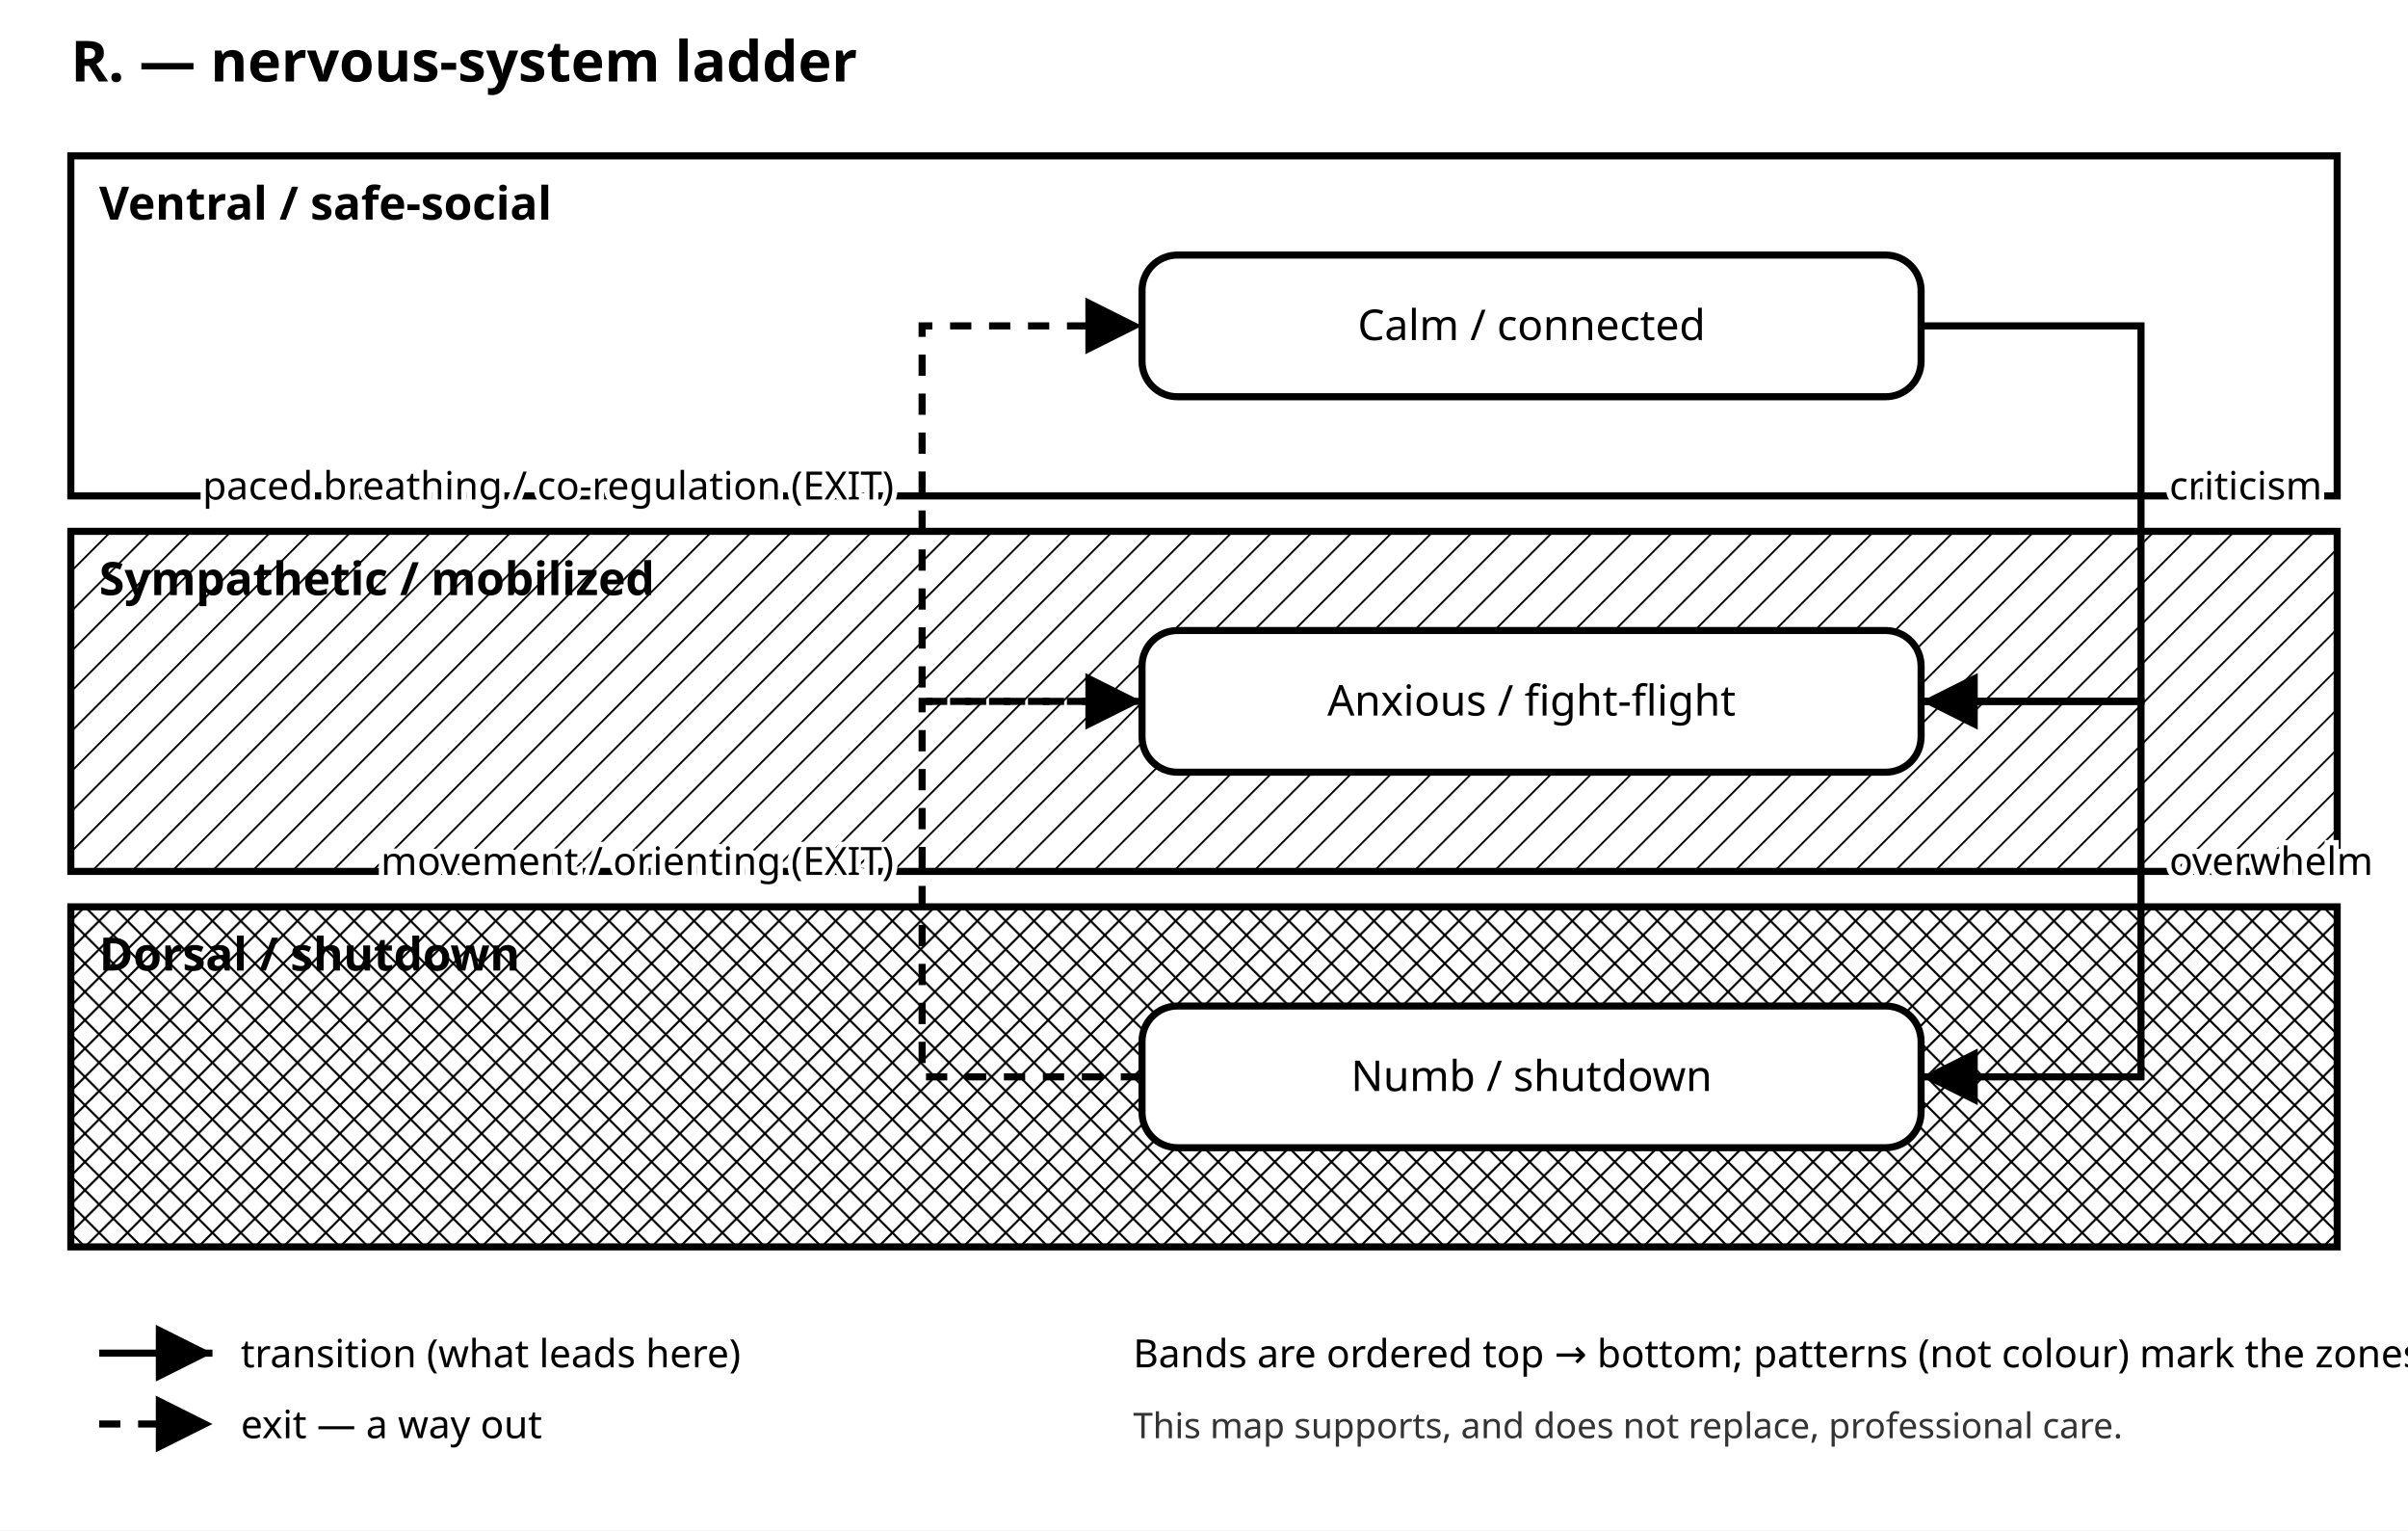
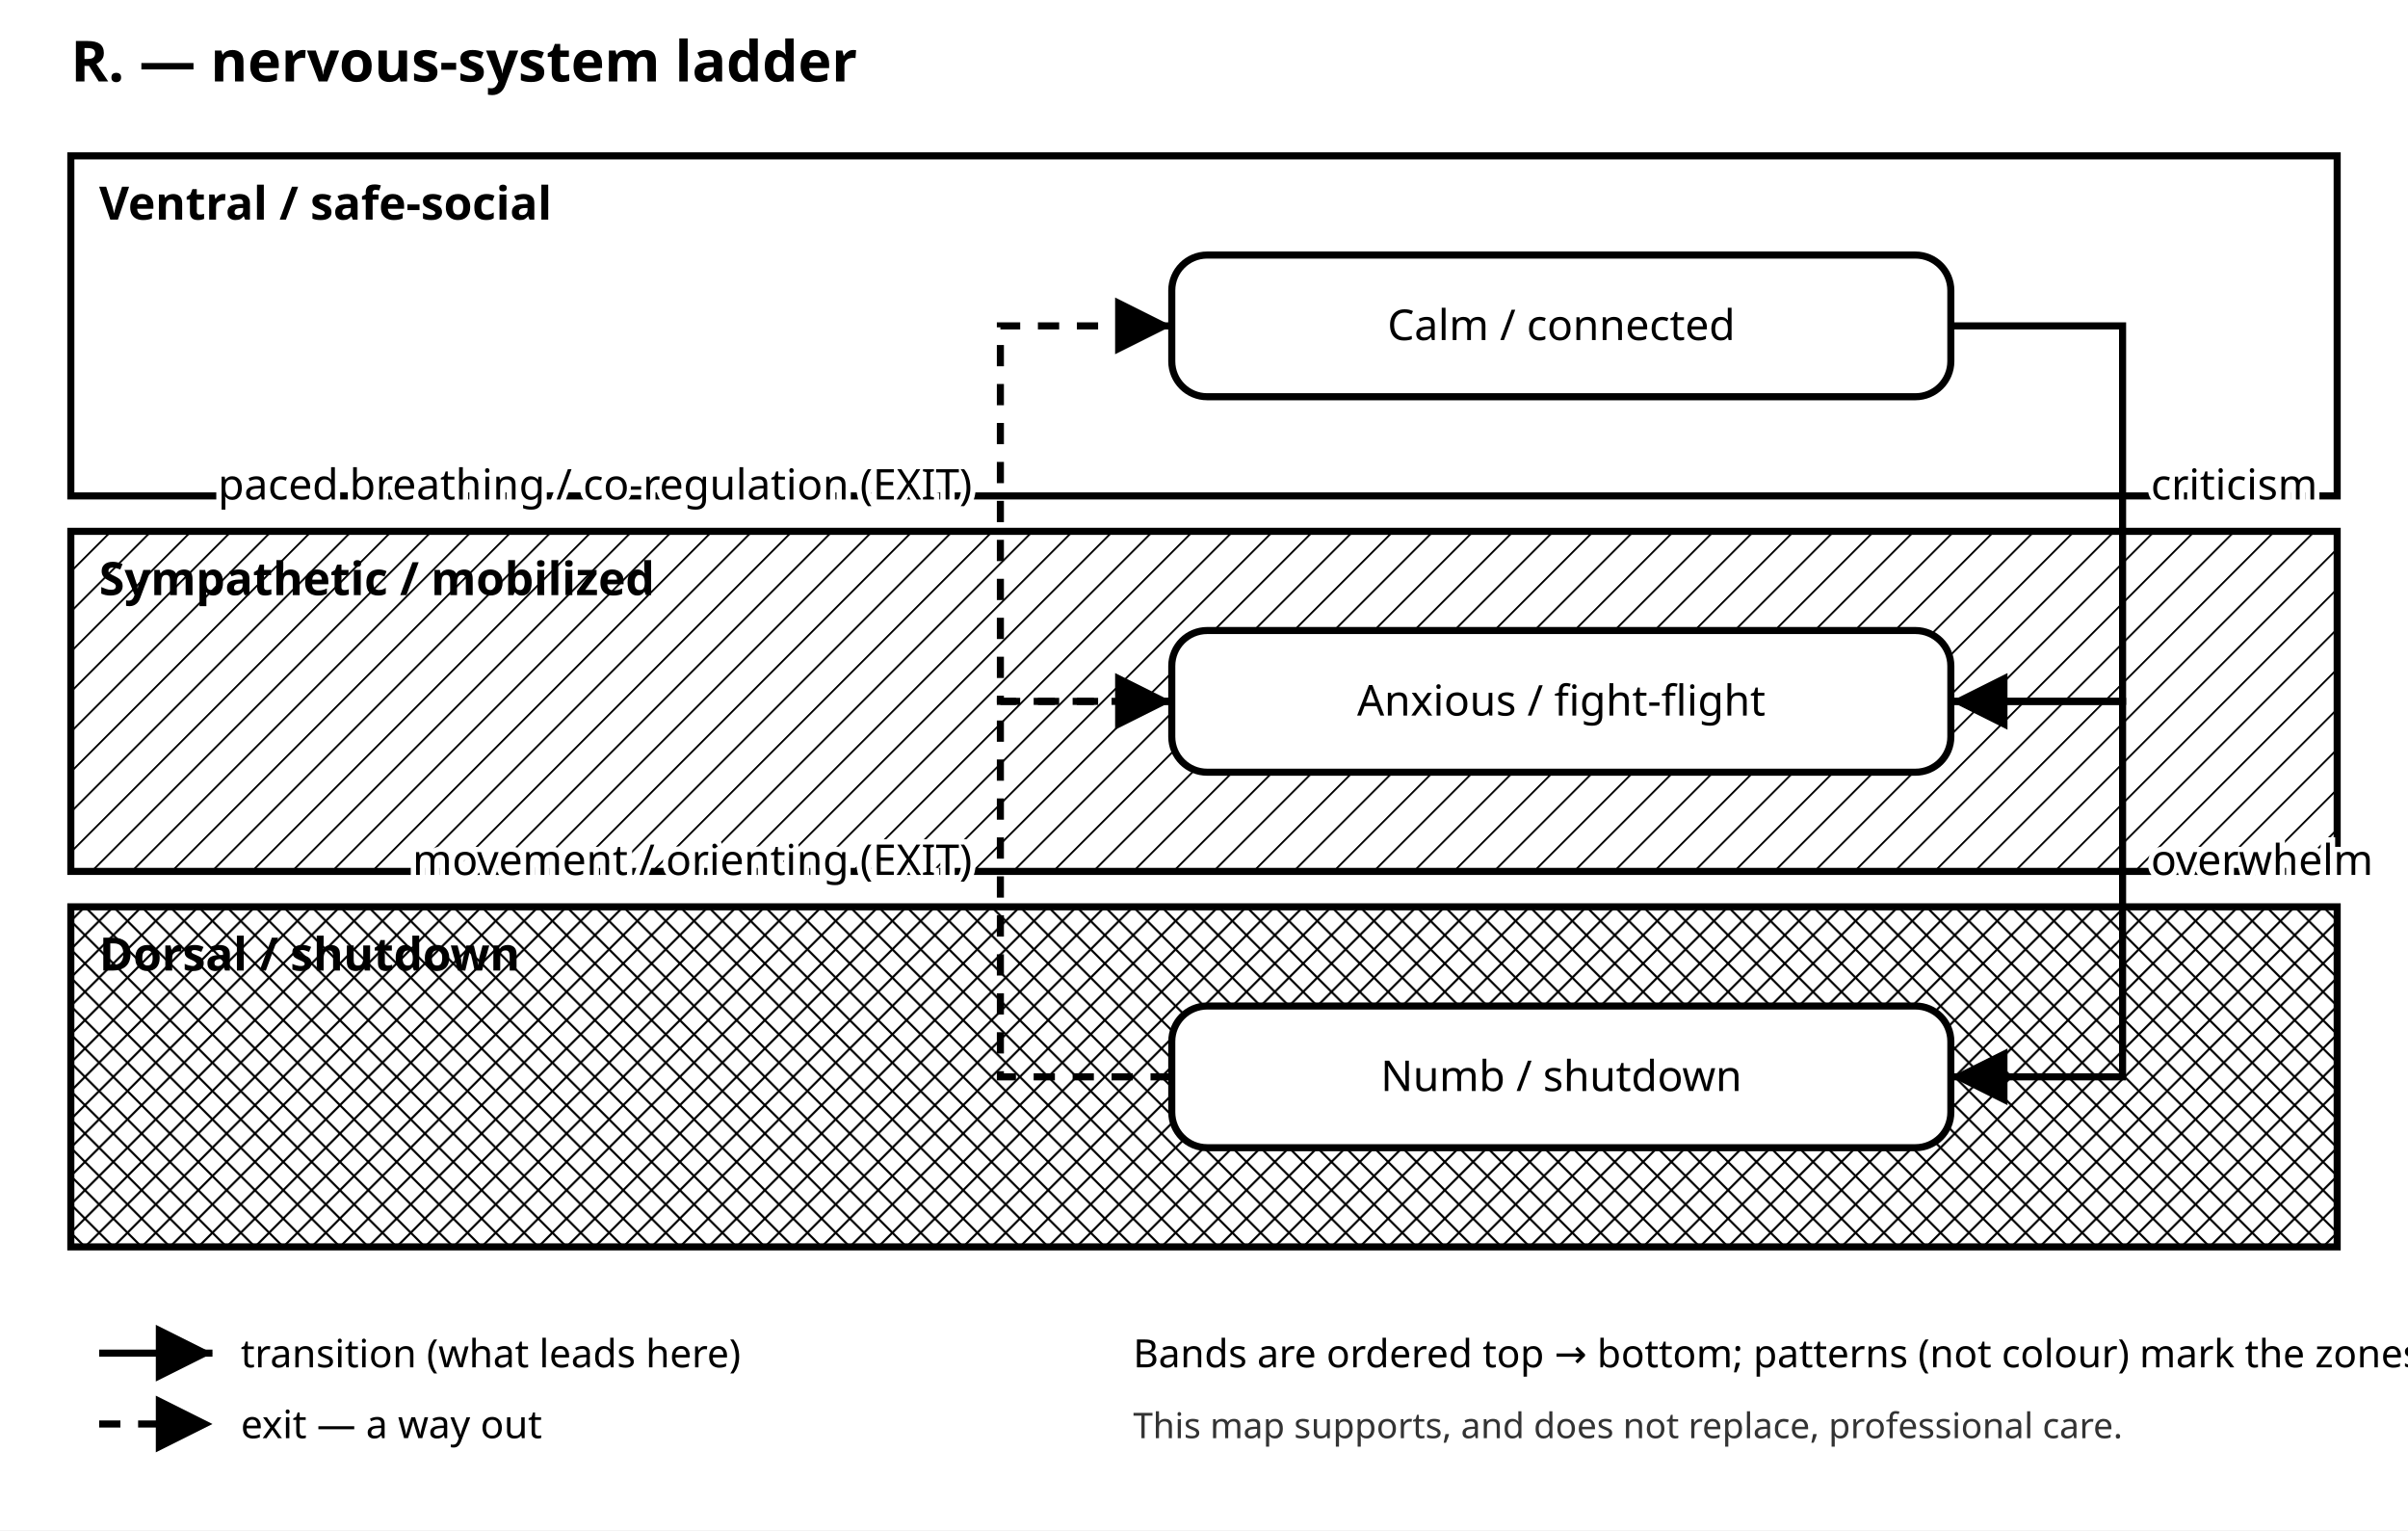
<svg xmlns="http://www.w3.org/2000/svg" viewBox="0 0 680 432" role="img" aria-label="State map: R. — nervous-system ladder. Bands top to bottom: Ventral / safe-social, Sympathetic / mobilized, Dorsal / shutdown. Transitions: Calm / connected to Anxious / fight-flight on criticism; Anxious / fight-flight to Numb / shutdown on overwhelm. Ways out: Numb / shutdown to Anxious / fight-flight via movement / orienting; Anxious / fight-flight to Calm / connected via paced breathing / co-regulation.">
  <defs>
    <marker id="arrow" markerWidth="10" markerHeight="10" refX="8" refY="4" orient="auto-start-reverse">
      <path d="M0,0 L8,4 L0,8 z" fill="#000" />
    </marker>
    <pattern id="p-diagonal" width="8" height="8" patternUnits="userSpaceOnUse" patternTransform="rotate(45)">
      <line x1="0" y1="0" x2="0" y2="8" stroke="#000" stroke-width="1" />
    </pattern>
    <pattern id="p-cross-hatch" width="8" height="8" patternUnits="userSpaceOnUse">
      <path d="M0 0 L8 8 M8 0 L0 8" stroke="#000" stroke-width="0.6" />
    </pattern>
    <pattern id="p-dots" width="10" height="10" patternUnits="userSpaceOnUse">
      <circle cx="2" cy="2" r="1" fill="#000" />
    </pattern>
  </defs>
  <rect x="0" y="0" width="680" height="432" fill="#fff" />
  <text x="20" y="23" font-family="sans-serif" font-size="16" font-weight="700">R. — nervous-system ladder</text>
  <rect data-el="band:ventral" x="20" y="44" width="640" height="96" fill="#ffffff" fill-opacity="1" stroke="#000" stroke-width="2" />
  <text x="28" y="62" font-family="sans-serif" font-size="13" font-weight="700">Ventral / safe-social</text>
  <rect data-el="band:sympathetic" x="20" y="150" width="640" height="96" fill="#ffffff" fill-opacity="1" stroke="#000" stroke-width="2" />
  <rect x="20" y="150" width="640" height="96" fill="url(#p-diagonal)" stroke="none" />
  <text x="28" y="168" font-family="sans-serif" font-size="13" font-weight="700">Sympathetic / mobilized</text>
  <rect data-el="band:dorsal" x="20" y="256" width="640" height="96" fill="#ffffff" fill-opacity="1" stroke="#000" stroke-width="2" />
  <rect x="20" y="256" width="640" height="96" fill="url(#p-cross-hatch)" stroke="none" />
  <text x="28" y="274" font-family="sans-serif" font-size="13" font-weight="700">Dorsal / shutdown</text>
-   <path d="M 542.5,92 H 604.6 V 198 H 542.5" fill="none" stroke="#000" stroke-width="2" marker-end="url(#arrow)" />
-   <path d="M 542.5,198 H 604.6 V 304 H 542.5" fill="none" stroke="#000" stroke-width="2" marker-end="url(#arrow)" />
-   <path d="M 322.5,304 H 260.4 V 198 H 322.5" fill="none" stroke="#000" stroke-width="2" stroke-dasharray="6 5" marker-end="url(#arrow)" />
-   <path d="M 322.5,198 H 260.4 V 92 H 322.5" fill="none" stroke="#000" stroke-width="2" stroke-dasharray="6 5" marker-end="url(#arrow)" />
-   <text data-el="edgelabel:e1" x="612.6" y="141" font-family="sans-serif" font-size="11" text-anchor="start" stroke="#fff" stroke-width="3" paint-order="stroke">criticism</text>
-   <text data-el="edgelabel:e2" x="612.6" y="247" font-family="sans-serif" font-size="11" text-anchor="start" stroke="#fff" stroke-width="3" paint-order="stroke">overwhelm</text>
-   <text data-el="edgelabel:x1" x="252.4" y="247" font-family="sans-serif" font-size="11" text-anchor="end" stroke="#fff" stroke-width="3" paint-order="stroke">movement / orienting (EXIT)</text>
-   <text data-el="edgelabel:x2" x="252.4" y="141" font-family="sans-serif" font-size="11" text-anchor="end" stroke="#fff" stroke-width="3" paint-order="stroke">paced breathing / co-regulation (EXIT)</text>
-   <rect data-el="node:calm" x="322.5" y="72" width="220" height="40" rx="10" ry="10" fill="#fff" stroke="#000" stroke-width="2" />
-   <text x="432.5" y="96" font-family="sans-serif" font-size="12" text-anchor="middle" data-el="nodelabel:calm">Calm / connected</text>
-   <rect data-el="node:anxious" x="322.5" y="178" width="220" height="40" rx="10" ry="10" fill="#fff" stroke="#000" stroke-width="2" />
-   <text x="432.5" y="202" font-family="sans-serif" font-size="12" text-anchor="middle" data-el="nodelabel:anxious">Anxious / fight-flight</text>
-   <rect data-el="node:numb" x="322.5" y="284" width="220" height="40" rx="10" ry="10" fill="#fff" stroke="#000" stroke-width="2" />
-   <text x="432.5" y="308" font-family="sans-serif" font-size="12" text-anchor="middle" data-el="nodelabel:numb">Numb / shutdown</text>
+   <path d="M 550.9,92 H 599.4 V 198 H 550.9" fill="none" stroke="#000" stroke-width="2" marker-end="url(#arrow)" />
+   <path d="M 550.9,198 H 599.4 V 304 H 550.9" fill="none" stroke="#000" stroke-width="2" marker-end="url(#arrow)" />
+   <path d="M 330.9,304 H 282.5 V 198 H 330.9" fill="none" stroke="#000" stroke-width="2" stroke-dasharray="6 5" marker-end="url(#arrow)" />
+   <path d="M 330.9,198 H 282.5 V 92 H 330.9" fill="none" stroke="#000" stroke-width="2" stroke-dasharray="6 5" marker-end="url(#arrow)" />
+   <text data-el="edgelabel:e1" x="607.4" y="141" font-family="sans-serif" font-size="12" text-anchor="start" stroke="#fff" stroke-width="3" paint-order="stroke">criticism</text>
+   <text data-el="edgelabel:e2" x="607.4" y="247" font-family="sans-serif" font-size="12" text-anchor="start" stroke="#fff" stroke-width="3" paint-order="stroke">overwhelm</text>
+   <text data-el="edgelabel:x1" x="274.5" y="247" font-family="sans-serif" font-size="12" text-anchor="end" stroke="#fff" stroke-width="3" paint-order="stroke">movement / orienting (EXIT)</text>
+   <text data-el="edgelabel:x2" x="274.5" y="141" font-family="sans-serif" font-size="12" text-anchor="end" stroke="#fff" stroke-width="3" paint-order="stroke">paced breathing / co-regulation (EXIT)</text>
+   <rect data-el="node:calm" x="330.9" y="72" width="220" height="40" rx="10" ry="10" fill="#fff" stroke="#000" stroke-width="2" />
+   <text x="440.9" y="96" font-family="sans-serif" font-size="12" text-anchor="middle" data-el="nodelabel:calm">Calm / connected</text>
+   <rect data-el="node:anxious" x="330.9" y="178" width="220" height="40" rx="10" ry="10" fill="#fff" stroke="#000" stroke-width="2" />
+   <text x="440.9" y="202" font-family="sans-serif" font-size="12" text-anchor="middle" data-el="nodelabel:anxious">Anxious / fight-flight</text>
+   <rect data-el="node:numb" x="330.9" y="284" width="220" height="40" rx="10" ry="10" fill="#fff" stroke="#000" stroke-width="2" />
+   <text x="440.9" y="308" font-family="sans-serif" font-size="12" text-anchor="middle" data-el="nodelabel:numb">Numb / shutdown</text>
  <line x1="28" y1="382" x2="60" y2="382" stroke="#000" stroke-width="2" marker-end="url(#arrow)" />
  <text x="68" y="386" font-family="sans-serif" font-size="11">transition (what leads here)</text>
  <line x1="28" y1="402" x2="60" y2="402" stroke="#000" stroke-width="2" stroke-dasharray="6 5" marker-end="url(#arrow)" />
  <text x="68" y="406" font-family="sans-serif" font-size="11">exit — a way out</text>
  <text x="320" y="386" font-family="sans-serif" font-size="11" textLength="344" lengthAdjust="spacingAndGlyphs">Bands are ordered top → bottom; patterns (not colour) mark the zones.</text>
  <text x="320" y="406" font-family="sans-serif" font-size="10" fill="#333">This map supports, and does not replace, professional care.</text>
</svg>
